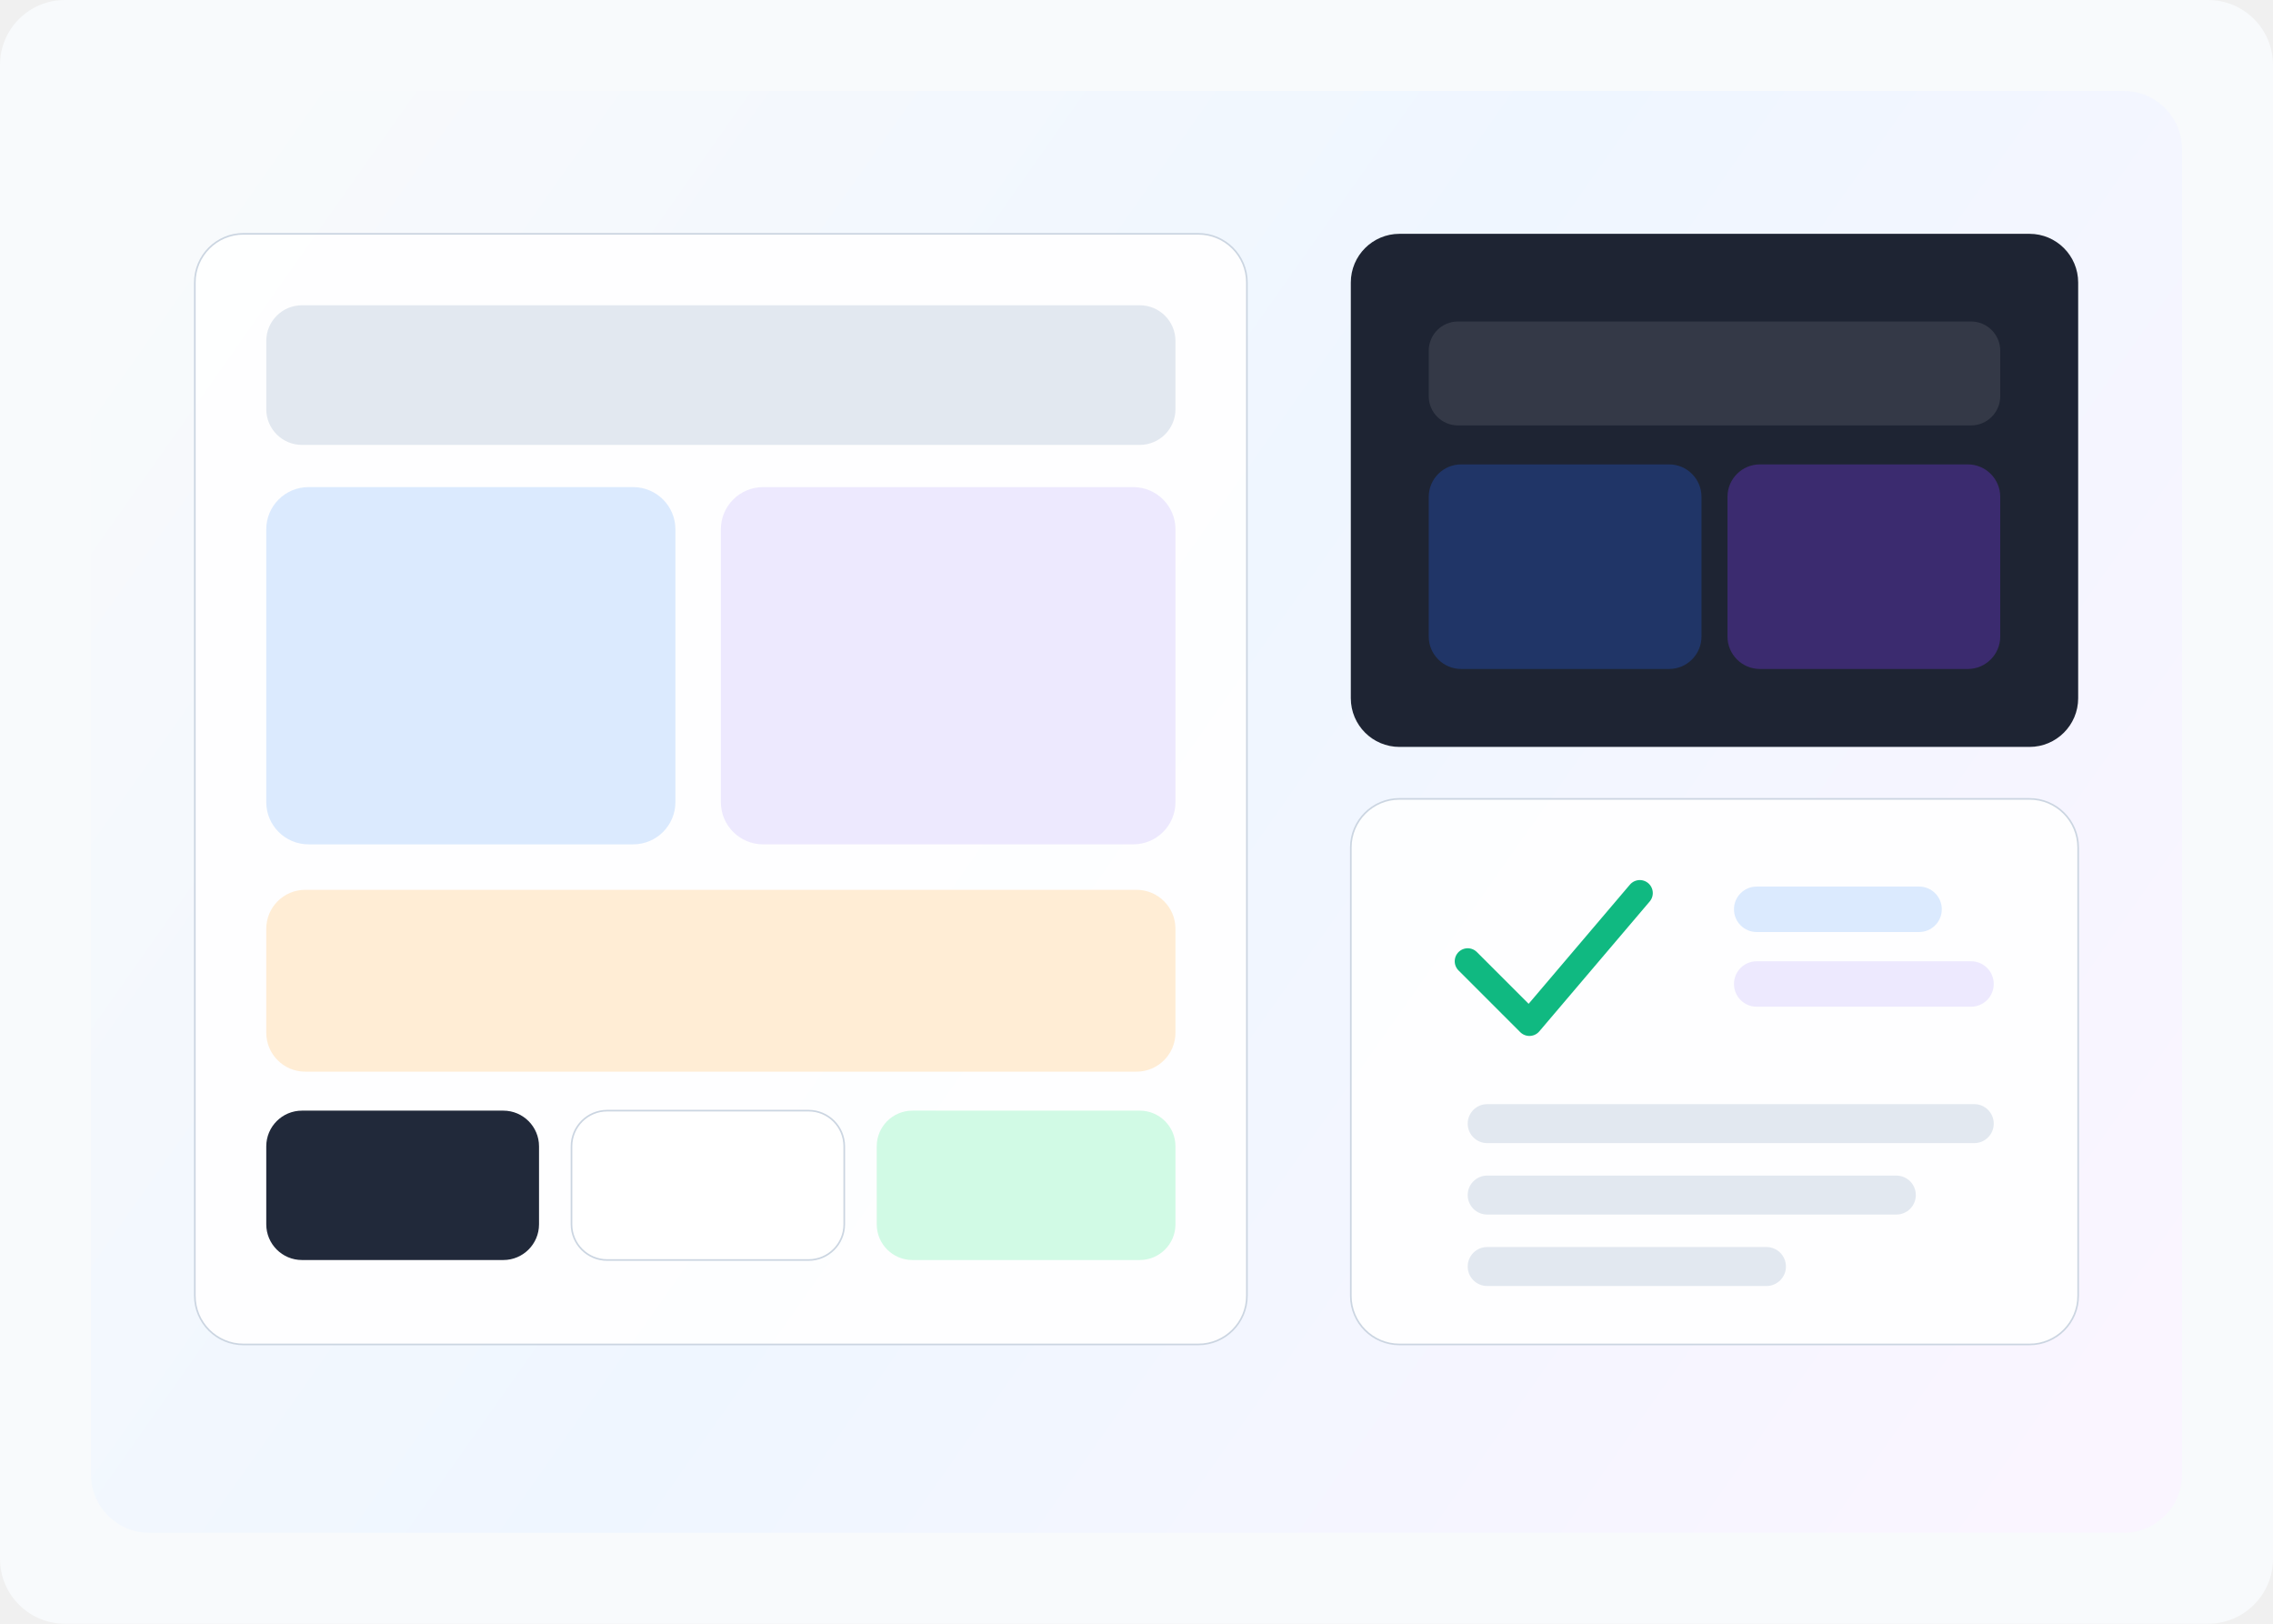
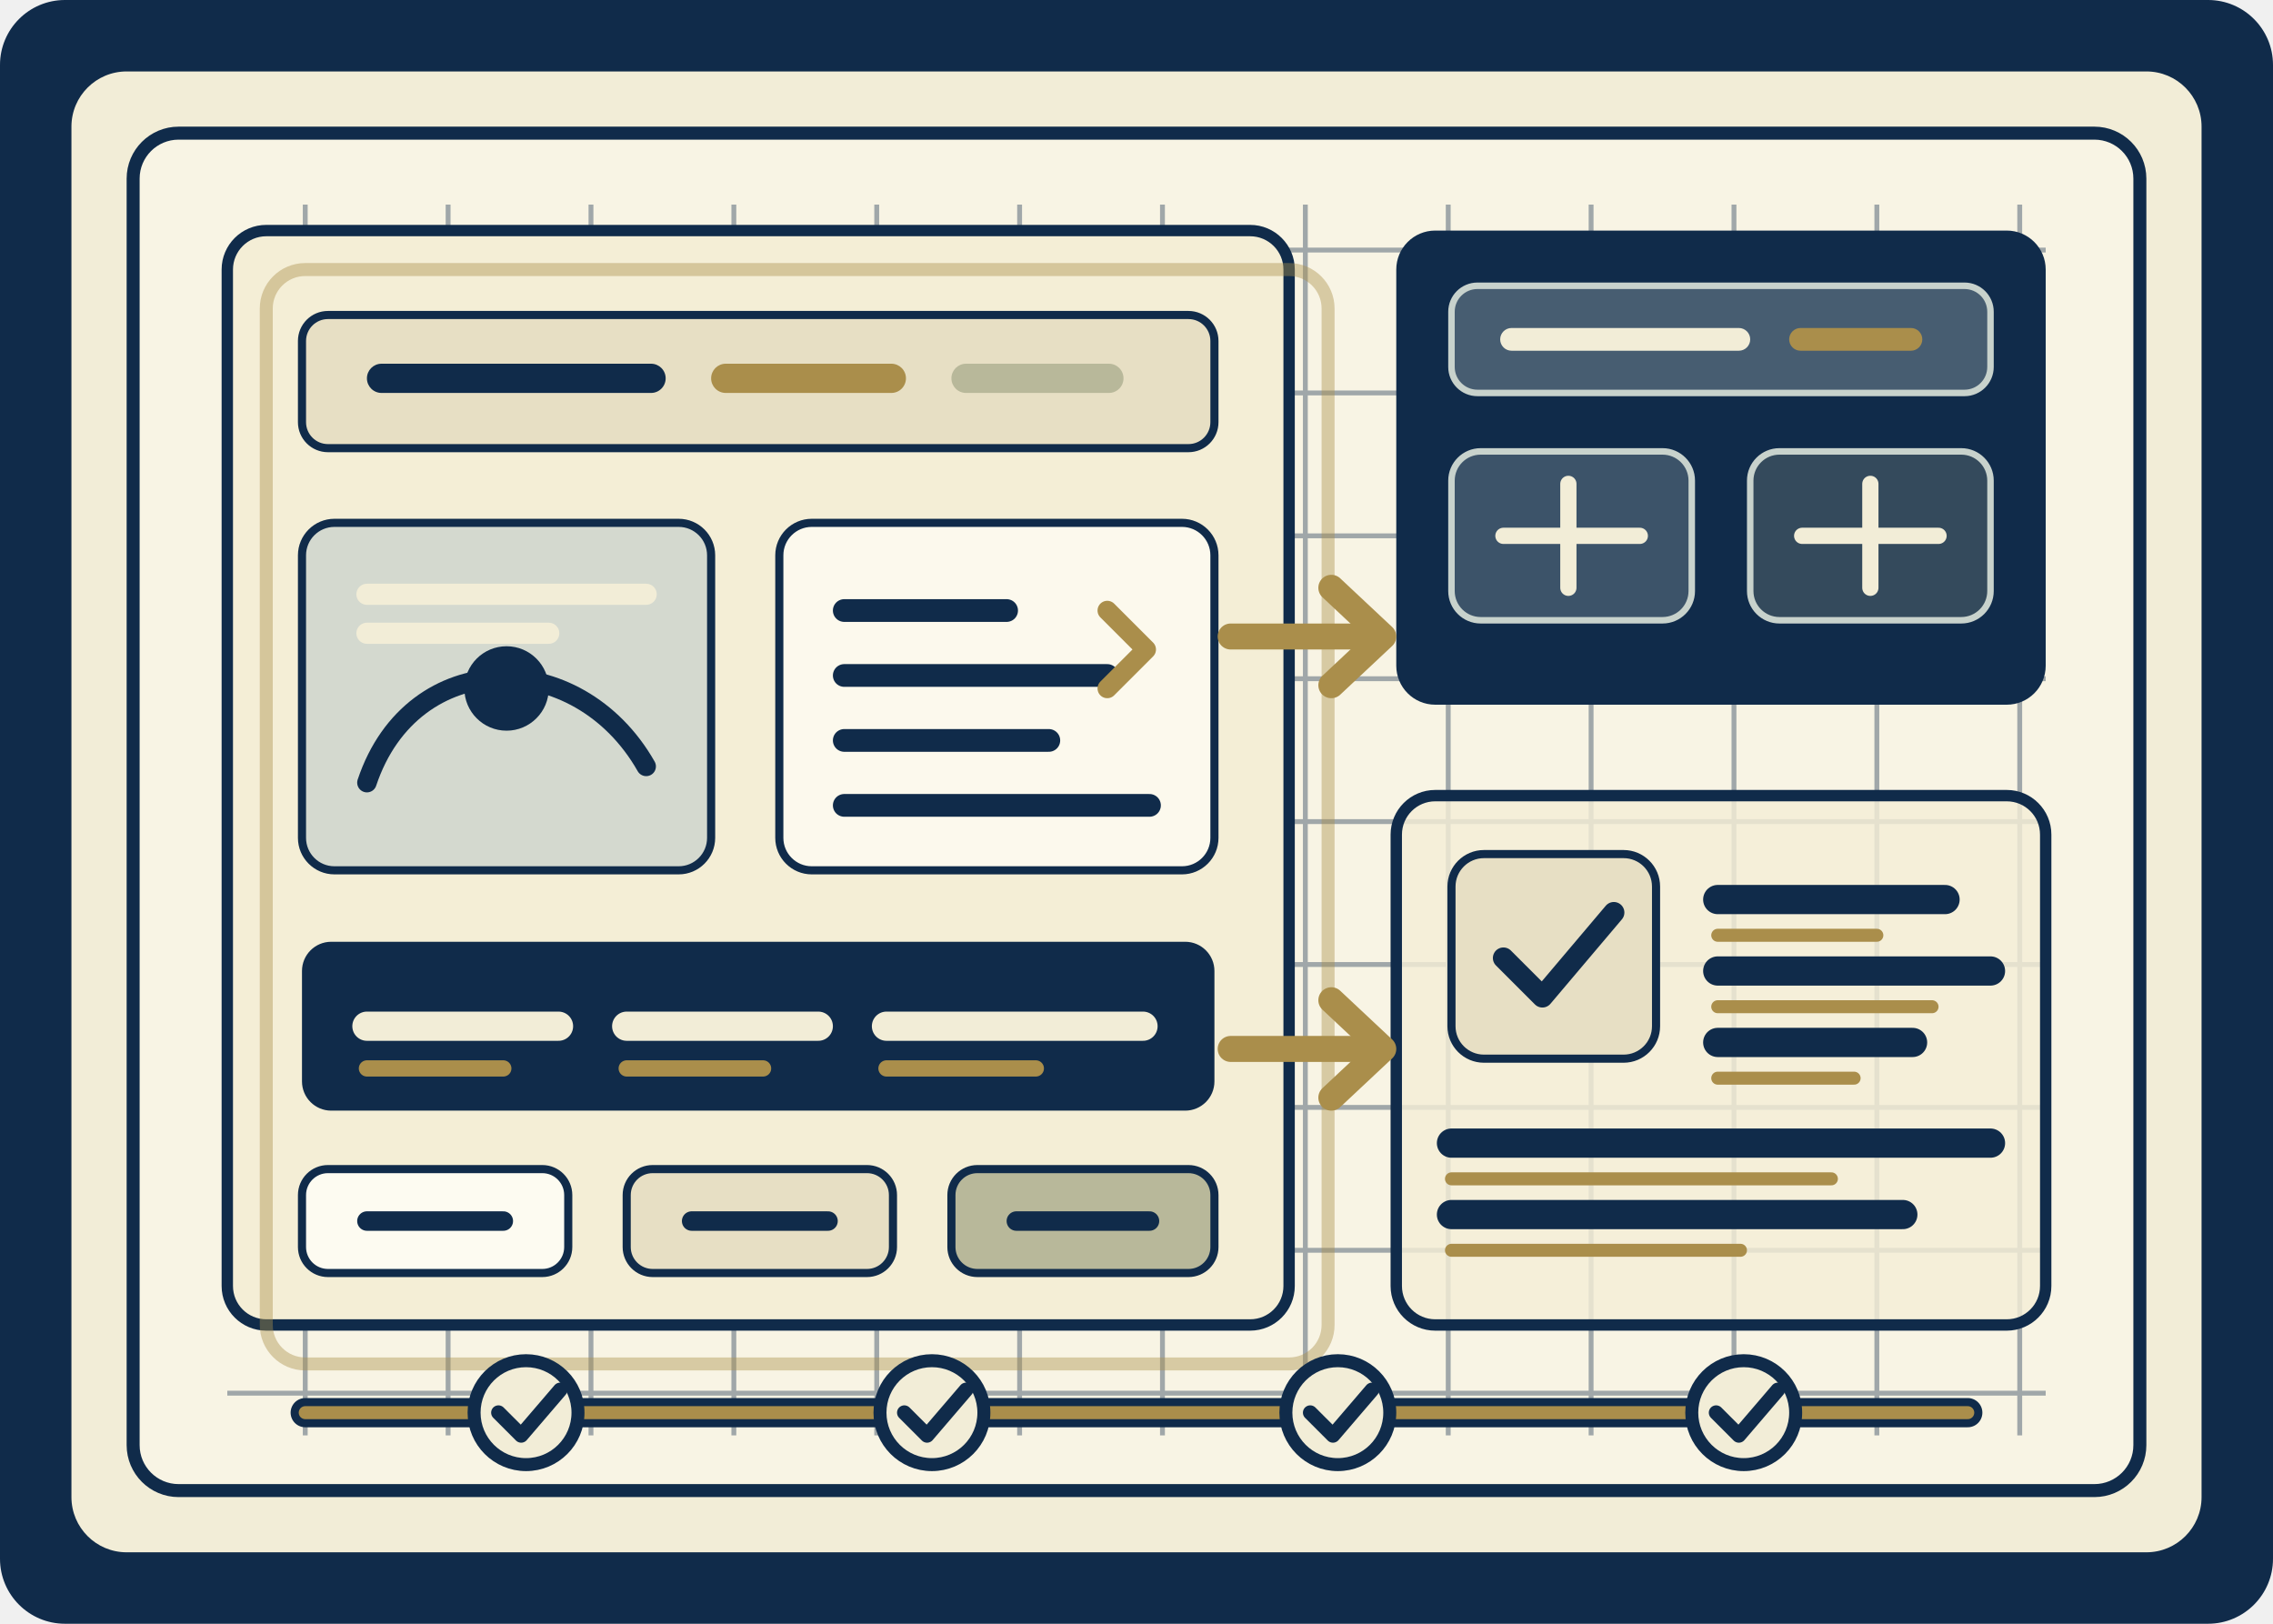
<svg xmlns="http://www.w3.org/2000/svg" width="1400" height="1000" viewBox="0 0 1400 1000" fill="none" role="img" aria-labelledby="title desc">
-   <rect width="1400" height="1000" rx="40" fill="#F8FAFC" />
-   <rect x="56" y="56" width="1288" height="888" rx="36" fill="url(#bg)" />
-   <rect x="120" y="144" width="648" height="684" rx="30" fill="#FFFFFF" fill-opacity="0.9" stroke="#CBD5E1" />
-   <rect x="164" y="188" width="560" height="86" rx="22" fill="#E2E8F0" />
-   <rect x="164" y="300" width="252" height="220" rx="26" fill="#DBEAFE" />
-   <rect x="444" y="300" width="280" height="220" rx="26" fill="#EDE9FE" />
-   <rect x="164" y="548" width="560" height="112" rx="24" fill="#FFEDD5" />
-   <rect x="164" y="684" width="168" height="92" rx="22" fill="#0F172A" fill-opacity="0.92" />
-   <rect x="352" y="684" width="168" height="92" rx="22" fill="#FFFFFF" fill-opacity="0.9" stroke="#CBD5E1" />
-   <rect x="540" y="684" width="184" height="92" rx="22" fill="#D1FAE5" />
-   <rect x="832" y="144" width="448" height="316" rx="30" fill="#111827" fill-opacity="0.94" />
-   <rect x="880" y="198" width="352" height="64" rx="18" fill="#FFFFFF" fill-opacity="0.1" />
-   <rect x="880" y="286" width="168" height="126" rx="20" fill="#2563EB" fill-opacity="0.28" />
-   <rect x="1064" y="286" width="168" height="126" rx="20" fill="#7C3AED" fill-opacity="0.32" />
-   <rect x="832" y="492" width="448" height="336" rx="30" fill="#FFFFFF" fill-opacity="0.88" stroke="#CBD5E1" />
-   <path d="M904 592L942 630L1010 550" stroke="#10B981" stroke-width="16" stroke-linecap="round" stroke-linejoin="round" />
-   <rect x="1068" y="546" width="128" height="28" rx="14" fill="#DBEAFE" />
-   <rect x="1068" y="592" width="160" height="28" rx="14" fill="#EDE9FE" />
-   <rect x="904" y="680" width="324" height="24" rx="12" fill="#E2E8F0" />
-   <rect x="904" y="724" width="276" height="24" rx="12" fill="#E2E8F0" />
-   <rect x="904" y="768" width="196" height="24" rx="12" fill="#E2E8F0" />
-   <defs>
-     <linearGradient id="bg" x1="120" y1="104" x2="1268" y2="912" gradientUnits="userSpaceOnUse">
-       <stop stop-color="#F8FAFC" />
-       <stop offset="0.48" stop-color="#EFF6FF" />
-       <stop offset="1" stop-color="#FAF5FF" />
-     </linearGradient>
-   </defs>
+   <rect width="1400" height="1000" rx="40" fill="#102B4A" />
+   <rect x="44" y="44" width="1312" height="912" rx="34" fill="#F2EDD7" />
+   <rect x="82" y="82" width="1236" height="836" rx="28" fill="#F8F4E4" stroke="#102B4A" stroke-width="8" />
+   <g opacity="0.38">
+     <path d="M140 154H1260M140 242H1260M140 330H1260M140 418H1260M140 506H1260M140 594H1260M140 682H1260M140 770H1260M140 858H1260" stroke="#102B4A" stroke-width="3" />
+     <path d="M188 126V884M276 126V884M364 126V884M452 126V884M540 126V884M628 126V884M716 126V884M804 126V884M892 126V884M980 126V884M1068 126V884M1156 126V884M1244 126V884" stroke="#102B4A" stroke-width="3" />
+   </g>
+   <rect x="140" y="142" width="654" height="674" rx="24" fill="#F4EED6" stroke="#102B4A" stroke-width="7" />
+   <rect x="164" y="166" width="654" height="674" rx="24" fill="none" stroke="#AA8E4B" stroke-width="8" opacity="0.42" />
+   <rect x="186" y="194" width="562" height="82" rx="16" fill="#E7DFC4" stroke="#102B4A" stroke-width="5" />
+   <rect x="226" y="224" width="184" height="18" rx="9" fill="#102B4A" />
+   <rect x="438" y="224" width="120" height="18" rx="9" fill="#AA8E4B" />
+   <rect x="586" y="224" width="106" height="18" rx="9" fill="#B8B89A" />
+   <rect x="186" y="322" width="252" height="214" rx="20" fill="#C8D2CC" fill-opacity="0.72" stroke="#102B4A" stroke-width="5" />
+   <path d="M226 482C254 398 356 398 398 472" stroke="#102B4A" stroke-width="12" stroke-linecap="round" />
+   <circle cx="312" cy="424" r="26" fill="#102B4A" />
+   <path d="M226 366H398M226 390H338" stroke="#F2EDD7" stroke-width="13" stroke-linecap="round" />
+   <rect x="480" y="322" width="268" height="214" rx="20" fill="#FDFBF1" fill-opacity="0.82" stroke="#102B4A" stroke-width="5" />
+   <path d="M520 496H708M520 456H646M520 416H682M520 376H620" stroke="#102B4A" stroke-width="14" stroke-linecap="round" />
+   <path d="M682 376L706 400L682 424" stroke="#AA8E4B" stroke-width="12" stroke-linecap="round" stroke-linejoin="round" />
+   <rect x="186" y="580" width="562" height="104" rx="18" fill="#102B4A" />
+   <path d="M226 632H344M386 632H504M546 632H704" stroke="#F2EDD7" stroke-width="18" stroke-linecap="round" />
+   <path d="M226 658H310M386 658H470M546 658H638" stroke="#AA8E4B" stroke-width="10" stroke-linecap="round" />
+   <rect x="186" y="720" width="164" height="64" rx="16" fill="#FDFBF1" stroke="#102B4A" stroke-width="5" />
+   <rect x="386" y="720" width="164" height="64" rx="16" fill="#E7DFC4" stroke="#102B4A" stroke-width="5" />
+   <rect x="586" y="720" width="162" height="64" rx="16" fill="#B8B89A" stroke="#102B4A" stroke-width="5" />
+   <path d="M226 752H310M426 752H510M626 752H708" stroke="#102B4A" stroke-width="12" stroke-linecap="round" />
+   <rect x="860" y="142" width="400" height="292" rx="24" fill="#102B4A" />
+   <rect x="894" y="176" width="332" height="66" rx="16" fill="#C8D2CC" fill-opacity="0.3" stroke="#C8D2CC" stroke-width="4" />
+   <rect x="924" y="202" width="154" height="14" rx="7" fill="#F2EDD7" />
+   <rect x="1102" y="202" width="82" height="14" rx="7" fill="#AA8E4B" />
+   <rect x="894" y="278" width="148" height="104" rx="18" fill="#C8D2CC" fill-opacity="0.24" stroke="#C8D2CC" stroke-width="4" />
+   <rect x="1078" y="278" width="148" height="104" rx="18" fill="#B8B89A" fill-opacity="0.22" stroke="#C8D2CC" stroke-width="4" />
+   <path d="M926 330H1010M1110 330H1194M966 298V362M1152 298V362" stroke="#F2EDD7" stroke-width="10" stroke-linecap="round" />
+   <rect x="860" y="490" width="400" height="326" rx="24" fill="#F4EED6" fill-opacity="0.82" stroke="#102B4A" stroke-width="7" />
+   <rect x="894" y="526" width="126" height="126" rx="20" fill="#E7DFC4" stroke="#102B4A" stroke-width="5" />
+   <path d="M926 590L950 614L994 562" stroke="#102B4A" stroke-width="13" stroke-linecap="round" stroke-linejoin="round" />
+   <path d="M1058 554H1198M1058 598H1226M1058 642H1178M894 704H1226M894 748H1172" stroke="#102B4A" stroke-width="18" stroke-linecap="round" />
+   <path d="M1058 576H1156M1058 620H1190M1058 664H1142M894 726H1128M894 770H1072" stroke="#AA8E4B" stroke-width="8" stroke-linecap="round" />
+   <path d="M758 392H846" stroke="#AA8E4B" stroke-width="16" stroke-linecap="round" />
+   <path d="M820 362L852 392L820 422" stroke="#AA8E4B" stroke-width="16" stroke-linecap="round" stroke-linejoin="round" />
+   <path d="M758 646H846" stroke="#AA8E4B" stroke-width="16" stroke-linecap="round" />
+   <path d="M820 616L852 646L820 676" stroke="#AA8E4B" stroke-width="16" stroke-linecap="round" stroke-linejoin="round" />
+   <path d="M188 870H1212" stroke="#102B4A" stroke-width="18" stroke-linecap="round" />
+   <path d="M188 870H1212" stroke="#AA8E4B" stroke-width="8" stroke-linecap="round" />
+   <circle cx="324" cy="870" r="32" fill="#F2EDD7" stroke="#102B4A" stroke-width="8" />
+   <circle cx="574" cy="870" r="32" fill="#F2EDD7" stroke="#102B4A" stroke-width="8" />
+   <circle cx="824" cy="870" r="32" fill="#F2EDD7" stroke="#102B4A" stroke-width="8" />
+   <circle cx="1074" cy="870" r="32" fill="#F2EDD7" stroke="#102B4A" stroke-width="8" />
+   <path d="M307 870L321 884L345 856M557 870L571 884L595 856M807 870L821 884L845 856M1057 870L1071 884L1095 856" stroke="#102B4A" stroke-width="9" stroke-linecap="round" stroke-linejoin="round" />
</svg>
